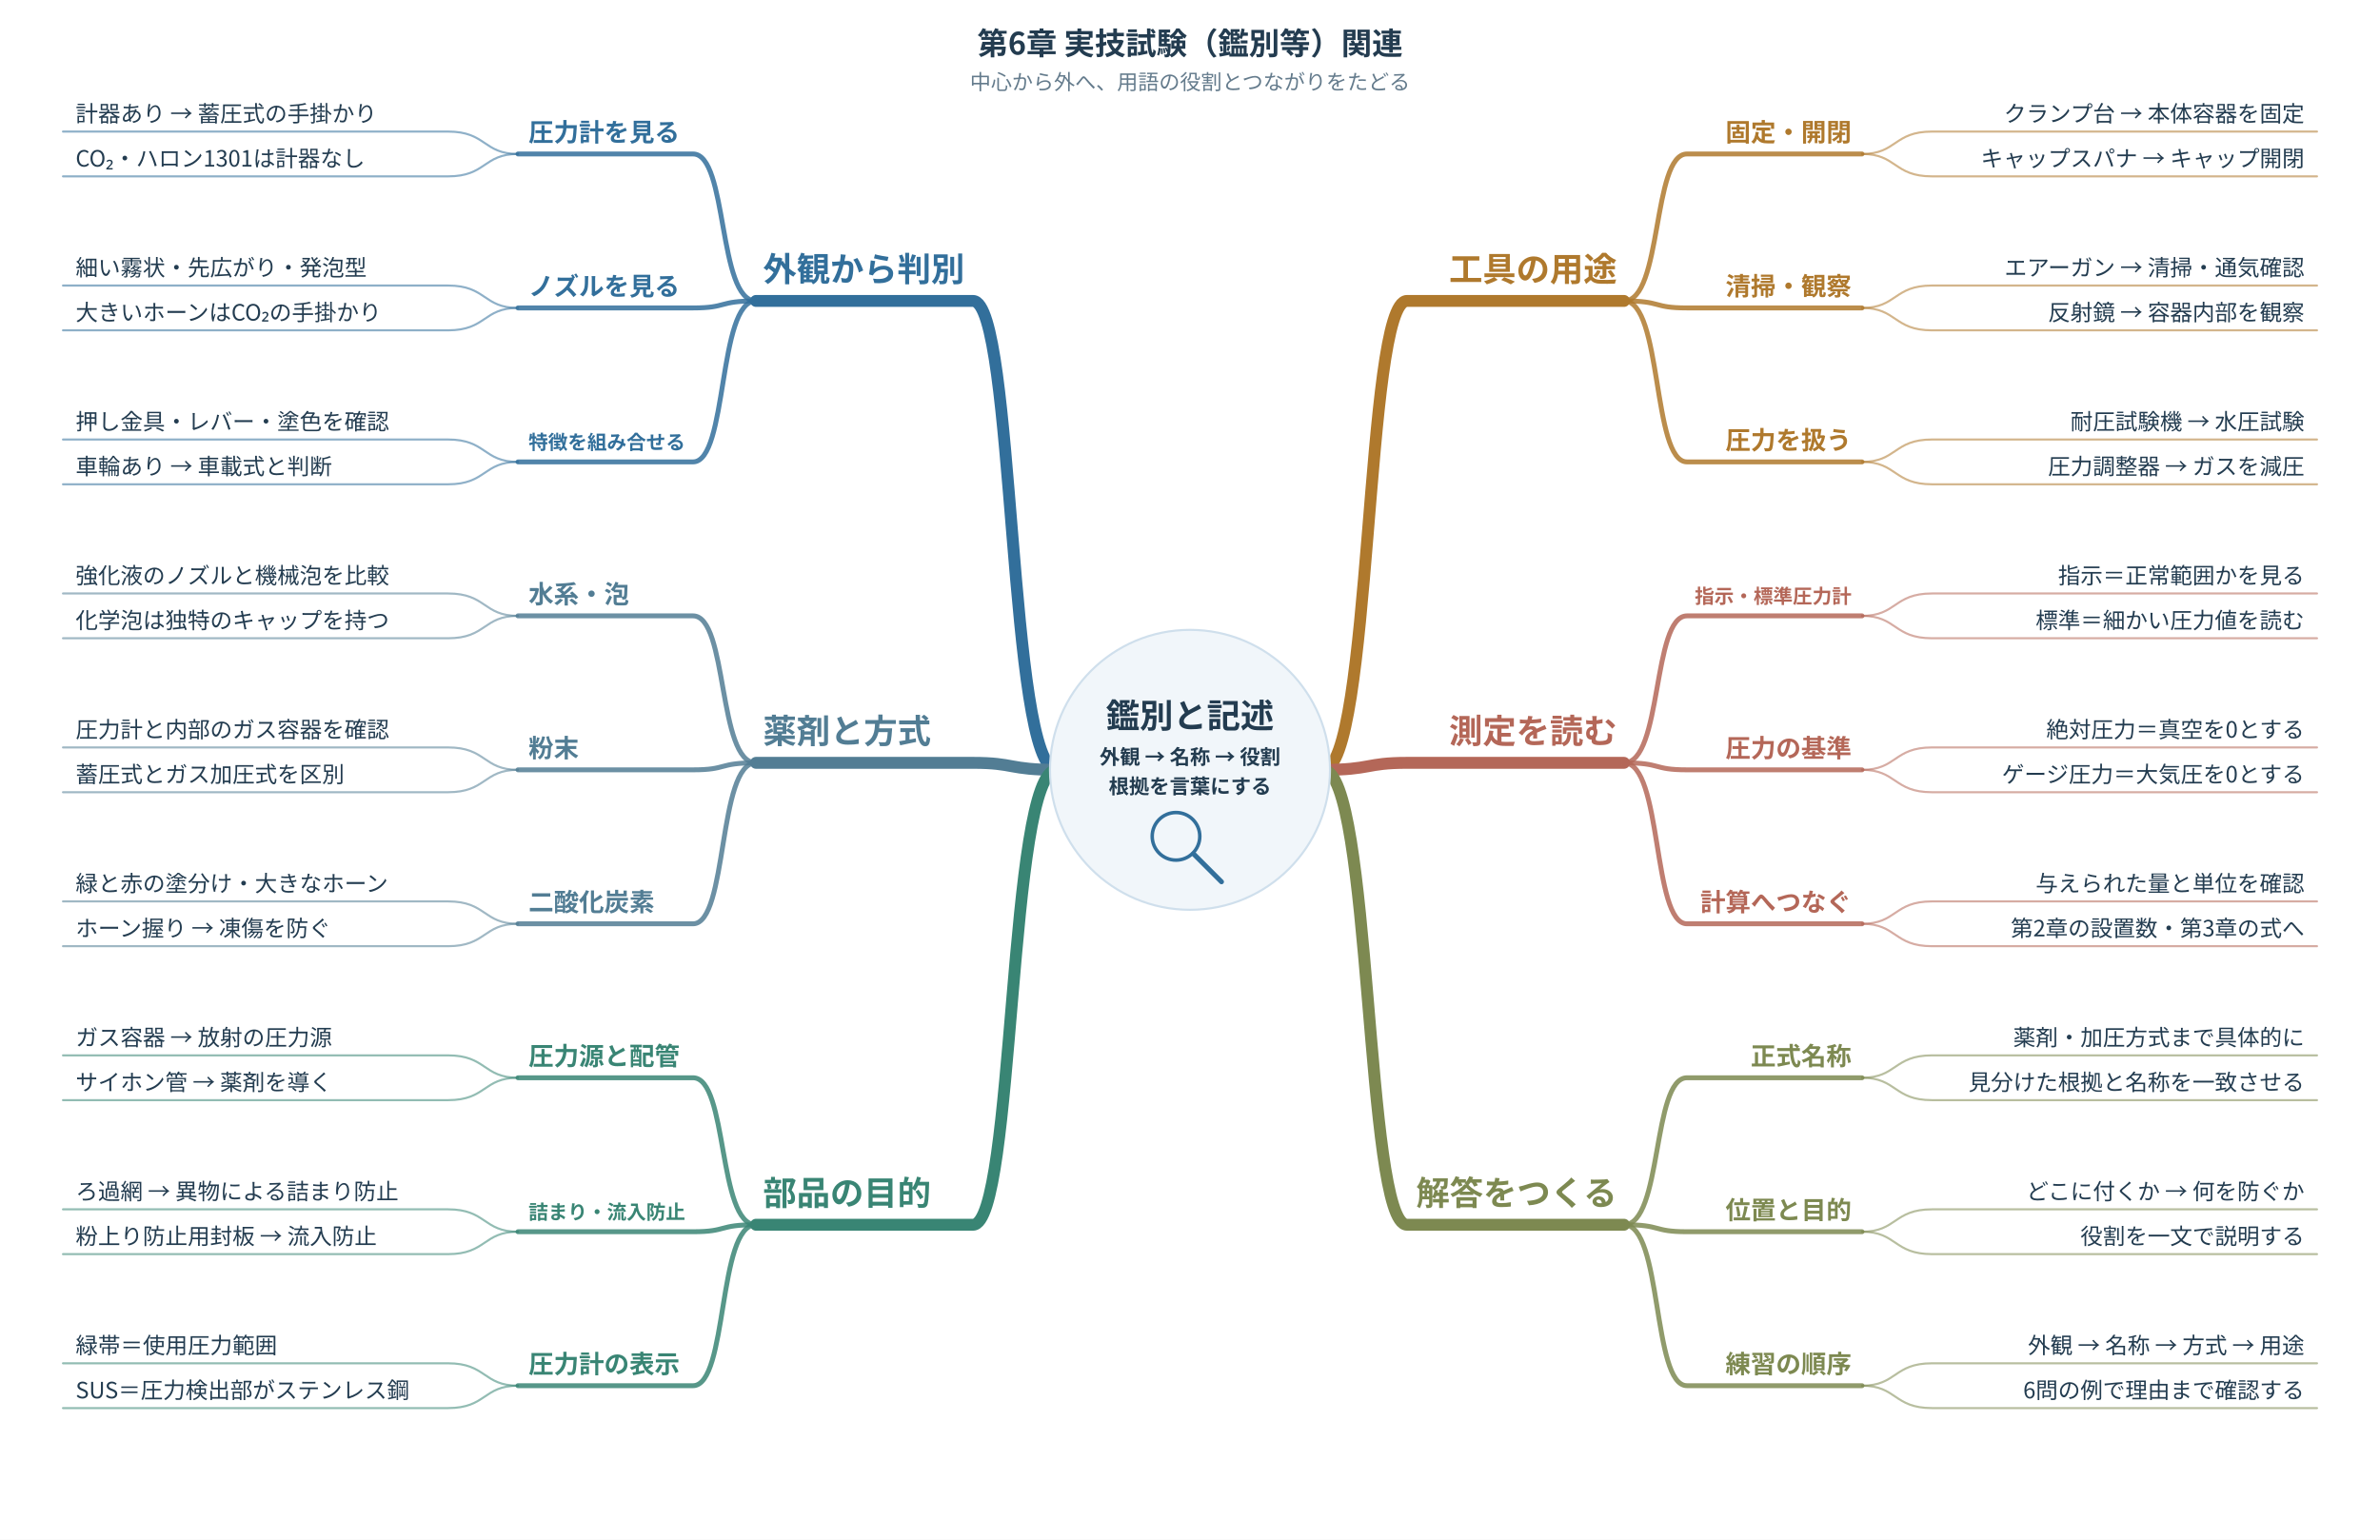
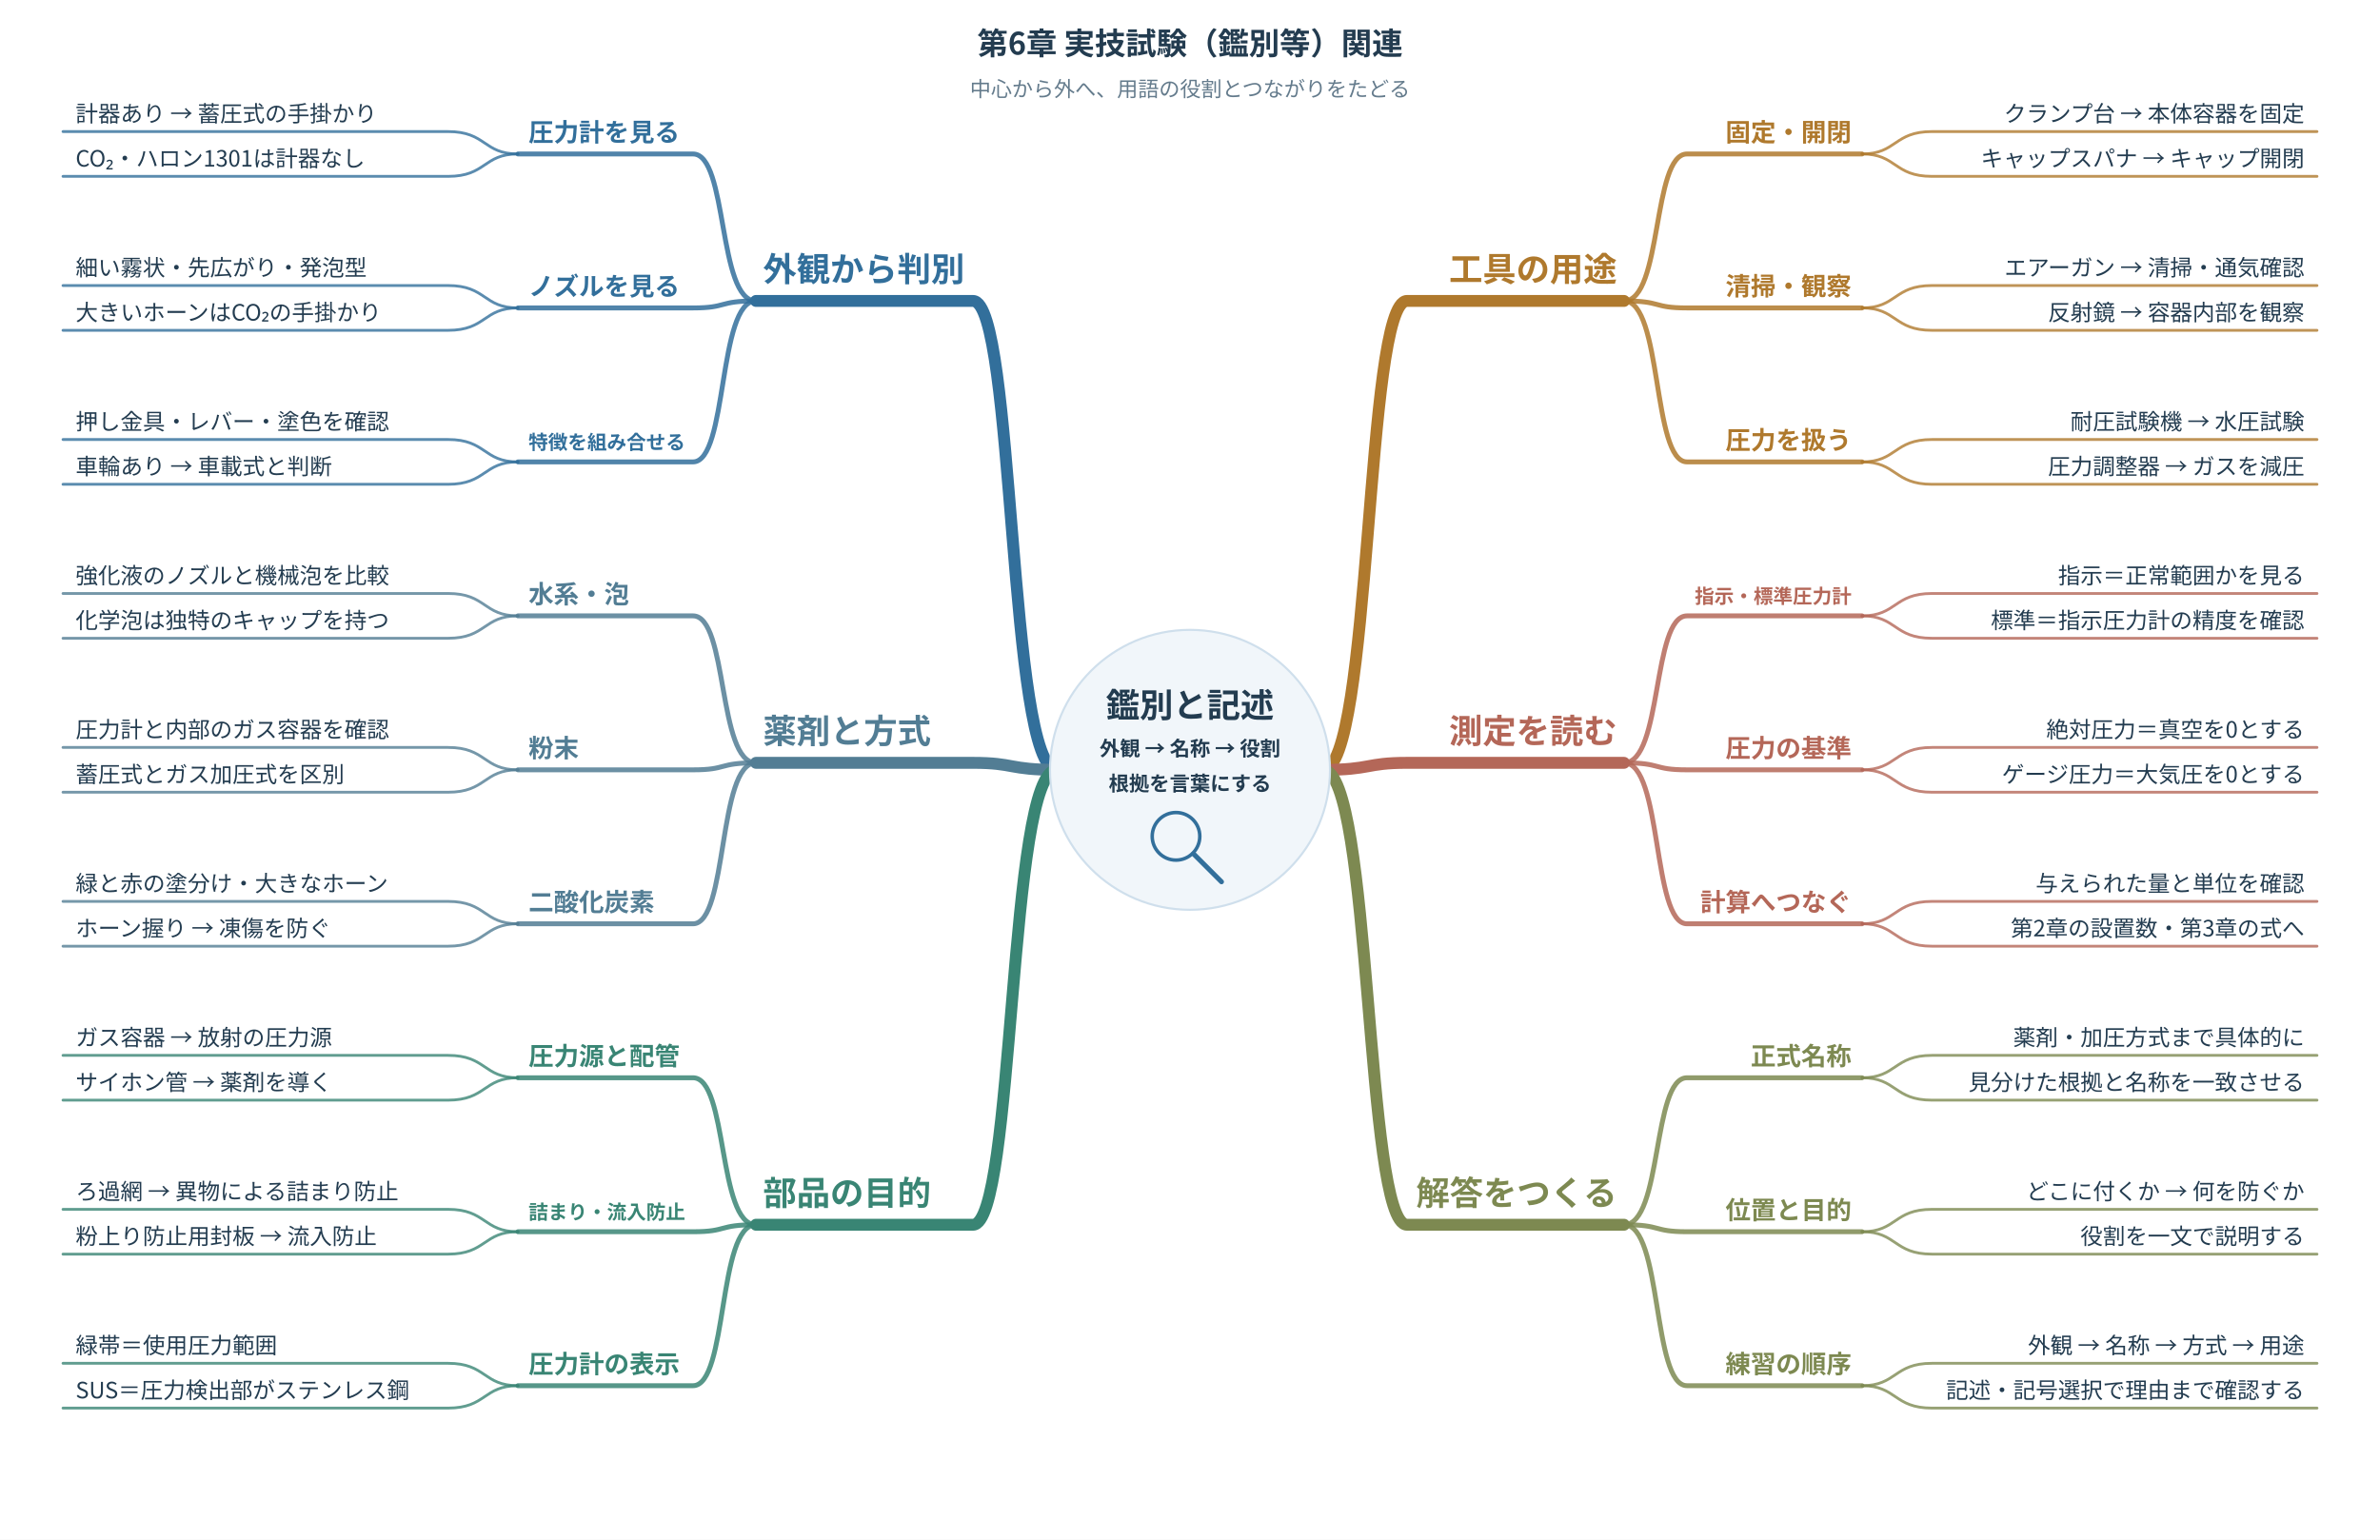
<svg xmlns="http://www.w3.org/2000/svg" width="3400" height="2200" viewBox="0 0 3400 2200" role="img" aria-labelledby="title desc">
  <rect width="3400" height="2200" fill="#FFFFFF" />
  <g font-family="Meiryo, Noto Sans CJK JP, sans-serif" fill="#233C50" stroke-linecap="round" stroke-linejoin="round">
    <text x="1700" y="78" text-anchor="middle" font-size="44" font-weight="700" fill="#233C50">第6章  実技試験（鑑別等）関連</text>
-     <text x="1700" y="128" text-anchor="middle" font-size="30" font-weight="500" fill="#647B8C">中心から外へ、用語の役割とつながりをたどる</text>
+     <text x="1700" y="138" text-anchor="middle" font-size="30" font-weight="500" fill="#647B8C">中心から外へ、用語の役割とつながりをたどる</text>
    <path d="M 1510 1100 C 1440 1100 1450 430 1390 430 L 1080 430" fill="none" stroke="#326F9B" stroke-width="17" opacity="1" />
    <text x="1090" y="402" text-anchor="start" font-size="48" font-weight="700" fill="#326F9B">外観から判別</text>
    <path d="M 1080 430 C 1025 430 1040 220 990 220 L 740 220" fill="none" stroke="#326F9B" stroke-width="7" opacity="0.85" />
    <text x="755" y="202" text-anchor="start" font-size="36" font-weight="700" fill="#326F9B">圧力計を見る</text>
-     <path d="M 740 220 C 690 220 695 188.0 640 188.0 L 90 188.0" fill="none" stroke="#326F9B" stroke-width="3" opacity="0.55" />
+     <path d="M 740 220 C 690 220 695 188.0 640 188.0 L 90 188.0" fill="none" stroke="#326F9B" stroke-width="4" opacity="0.8" />
    <text x="108" y="174.0" text-anchor="start" font-size="32" font-weight="500" fill="#233C50">計器あり → 蓄圧式の手掛かり</text>
-     <path d="M 740 220 C 690 220 695 252.0 640 252.0 L 90 252.0" fill="none" stroke="#326F9B" stroke-width="3" opacity="0.55" />
+     <path d="M 740 220 C 690 220 695 252.0 640 252.0 L 90 252.0" fill="none" stroke="#326F9B" stroke-width="4" opacity="0.8" />
    <text x="108" y="238.0" text-anchor="start" font-size="32" font-weight="500" fill="#233C50">CO₂・ハロン1301は計器なし</text>
    <path d="M 1080 430 C 1025 430 1040 440 990 440 L 740 440" fill="none" stroke="#326F9B" stroke-width="7" opacity="0.85" />
    <text x="755" y="422" text-anchor="start" font-size="36" font-weight="700" fill="#326F9B">ノズルを見る</text>
-     <path d="M 740 440 C 690 440 695 408.0 640 408.0 L 90 408.0" fill="none" stroke="#326F9B" stroke-width="3" opacity="0.55" />
+     <path d="M 740 440 C 690 440 695 408.0 640 408.0 L 90 408.0" fill="none" stroke="#326F9B" stroke-width="4" opacity="0.8" />
    <text x="108" y="394.0" text-anchor="start" font-size="32" font-weight="500" fill="#233C50">細い霧状・先広がり・発泡型</text>
-     <path d="M 740 440 C 690 440 695 472.0 640 472.0 L 90 472.0" fill="none" stroke="#326F9B" stroke-width="3" opacity="0.55" />
+     <path d="M 740 440 C 690 440 695 472.0 640 472.0 L 90 472.0" fill="none" stroke="#326F9B" stroke-width="4" opacity="0.8" />
    <text x="108" y="458.0" text-anchor="start" font-size="32" font-weight="500" fill="#233C50">大きいホーンはCO₂の手掛かり</text>
    <path d="M 1080 430 C 1025 430 1040 660 990 660 L 740 660" fill="none" stroke="#326F9B" stroke-width="7" opacity="0.85" />
    <text x="755" y="642" text-anchor="start" font-size="28" font-weight="700" fill="#326F9B">特徴を組み合せる</text>
-     <path d="M 740 660 C 690 660 695 628.0 640 628.0 L 90 628.0" fill="none" stroke="#326F9B" stroke-width="3" opacity="0.55" />
+     <path d="M 740 660 C 690 660 695 628.0 640 628.0 L 90 628.0" fill="none" stroke="#326F9B" stroke-width="4" opacity="0.8" />
    <text x="108" y="614.0" text-anchor="start" font-size="32" font-weight="500" fill="#233C50">押し金具・レバー・塗色を確認</text>
-     <path d="M 740 660 C 690 660 695 692.0 640 692.0 L 90 692.0" fill="none" stroke="#326F9B" stroke-width="3" opacity="0.55" />
+     <path d="M 740 660 C 690 660 695 692.0 640 692.0 L 90 692.0" fill="none" stroke="#326F9B" stroke-width="4" opacity="0.8" />
    <text x="108" y="678.0" text-anchor="start" font-size="32" font-weight="500" fill="#233C50">車輪あり → 車載式と判断</text>
    <path d="M 1510 1100 C 1440 1100 1450 1090 1390 1090 L 1080 1090" fill="none" stroke="#527D94" stroke-width="17" opacity="1" />
    <text x="1090" y="1062" text-anchor="start" font-size="48" font-weight="700" fill="#527D94">薬剤と方式</text>
    <path d="M 1080 1090 C 1025 1090 1040 880 990 880 L 740 880" fill="none" stroke="#527D94" stroke-width="7" opacity="0.85" />
    <text x="755" y="862" text-anchor="start" font-size="36" font-weight="700" fill="#527D94">水系・泡</text>
-     <path d="M 740 880 C 690 880 695 848.0 640 848.0 L 90 848.0" fill="none" stroke="#527D94" stroke-width="3" opacity="0.55" />
+     <path d="M 740 880 C 690 880 695 848.0 640 848.0 L 90 848.0" fill="none" stroke="#527D94" stroke-width="4" opacity="0.8" />
    <text x="108" y="834.0" text-anchor="start" font-size="32" font-weight="500" fill="#233C50">強化液のノズルと機械泡を比較</text>
-     <path d="M 740 880 C 690 880 695 912.0 640 912.0 L 90 912.0" fill="none" stroke="#527D94" stroke-width="3" opacity="0.55" />
+     <path d="M 740 880 C 690 880 695 912.0 640 912.0 L 90 912.0" fill="none" stroke="#527D94" stroke-width="4" opacity="0.8" />
    <text x="108" y="898.0" text-anchor="start" font-size="32" font-weight="500" fill="#233C50">化学泡は独特のキャップを持つ</text>
    <path d="M 1080 1090 C 1025 1090 1040 1100 990 1100 L 740 1100" fill="none" stroke="#527D94" stroke-width="7" opacity="0.85" />
    <text x="755" y="1082" text-anchor="start" font-size="36" font-weight="700" fill="#527D94">粉末</text>
-     <path d="M 740 1100 C 690 1100 695 1068.0 640 1068.0 L 90 1068.0" fill="none" stroke="#527D94" stroke-width="3" opacity="0.55" />
+     <path d="M 740 1100 C 690 1100 695 1068.0 640 1068.0 L 90 1068.0" fill="none" stroke="#527D94" stroke-width="4" opacity="0.8" />
    <text x="108" y="1054.0" text-anchor="start" font-size="32" font-weight="500" fill="#233C50">圧力計と内部のガス容器を確認</text>
-     <path d="M 740 1100 C 690 1100 695 1132.0 640 1132.0 L 90 1132.0" fill="none" stroke="#527D94" stroke-width="3" opacity="0.55" />
+     <path d="M 740 1100 C 690 1100 695 1132.0 640 1132.0 L 90 1132.0" fill="none" stroke="#527D94" stroke-width="4" opacity="0.8" />
    <text x="108" y="1118.0" text-anchor="start" font-size="32" font-weight="500" fill="#233C50">蓄圧式とガス加圧式を区別</text>
    <path d="M 1080 1090 C 1025 1090 1040 1320 990 1320 L 740 1320" fill="none" stroke="#527D94" stroke-width="7" opacity="0.85" />
    <text x="755" y="1302" text-anchor="start" font-size="36" font-weight="700" fill="#527D94">二酸化炭素</text>
-     <path d="M 740 1320 C 690 1320 695 1288.0 640 1288.0 L 90 1288.0" fill="none" stroke="#527D94" stroke-width="3" opacity="0.55" />
+     <path d="M 740 1320 C 690 1320 695 1288.0 640 1288.0 L 90 1288.0" fill="none" stroke="#527D94" stroke-width="4" opacity="0.8" />
    <text x="108" y="1274.0" text-anchor="start" font-size="32" font-weight="500" fill="#233C50">緑と赤の塗分け・大きなホーン</text>
-     <path d="M 740 1320 C 690 1320 695 1352.0 640 1352.0 L 90 1352.0" fill="none" stroke="#527D94" stroke-width="3" opacity="0.55" />
+     <path d="M 740 1320 C 690 1320 695 1352.0 640 1352.0 L 90 1352.0" fill="none" stroke="#527D94" stroke-width="4" opacity="0.8" />
    <text x="108" y="1338.0" text-anchor="start" font-size="32" font-weight="500" fill="#233C50">ホーン握り → 凍傷を防ぐ</text>
    <path d="M 1510 1100 C 1440 1100 1450 1750 1390 1750 L 1080 1750" fill="none" stroke="#398574" stroke-width="17" opacity="1" />
    <text x="1090" y="1722" text-anchor="start" font-size="48" font-weight="700" fill="#398574">部品の目的</text>
    <path d="M 1080 1750 C 1025 1750 1040 1540 990 1540 L 740 1540" fill="none" stroke="#398574" stroke-width="7" opacity="0.85" />
    <text x="755" y="1522" text-anchor="start" font-size="36" font-weight="700" fill="#398574">圧力源と配管</text>
-     <path d="M 740 1540 C 690 1540 695 1508.0 640 1508.0 L 90 1508.0" fill="none" stroke="#398574" stroke-width="3" opacity="0.55" />
+     <path d="M 740 1540 C 690 1540 695 1508.0 640 1508.0 L 90 1508.0" fill="none" stroke="#398574" stroke-width="4" opacity="0.8" />
    <text x="108" y="1494.0" text-anchor="start" font-size="32" font-weight="500" fill="#233C50">ガス容器 → 放射の圧力源</text>
-     <path d="M 740 1540 C 690 1540 695 1572.0 640 1572.0 L 90 1572.0" fill="none" stroke="#398574" stroke-width="3" opacity="0.55" />
+     <path d="M 740 1540 C 690 1540 695 1572.0 640 1572.0 L 90 1572.0" fill="none" stroke="#398574" stroke-width="4" opacity="0.8" />
    <text x="108" y="1558.0" text-anchor="start" font-size="32" font-weight="500" fill="#233C50">サイホン管 → 薬剤を導く</text>
    <path d="M 1080 1750 C 1025 1750 1040 1760 990 1760 L 740 1760" fill="none" stroke="#398574" stroke-width="7" opacity="0.85" />
    <text x="755" y="1742" text-anchor="start" font-size="28" font-weight="700" fill="#398574">詰まり・流入防止</text>
-     <path d="M 740 1760 C 690 1760 695 1728.0 640 1728.0 L 90 1728.0" fill="none" stroke="#398574" stroke-width="3" opacity="0.55" />
+     <path d="M 740 1760 C 690 1760 695 1728.0 640 1728.0 L 90 1728.0" fill="none" stroke="#398574" stroke-width="4" opacity="0.8" />
    <text x="108" y="1714.0" text-anchor="start" font-size="32" font-weight="500" fill="#233C50">ろ過網 → 異物による詰まり防止</text>
-     <path d="M 740 1760 C 690 1760 695 1792.0 640 1792.0 L 90 1792.0" fill="none" stroke="#398574" stroke-width="3" opacity="0.55" />
+     <path d="M 740 1760 C 690 1760 695 1792.0 640 1792.0 L 90 1792.0" fill="none" stroke="#398574" stroke-width="4" opacity="0.8" />
    <text x="108" y="1778.0" text-anchor="start" font-size="32" font-weight="500" fill="#233C50">粉上り防止用封板 → 流入防止</text>
    <path d="M 1080 1750 C 1025 1750 1040 1980 990 1980 L 740 1980" fill="none" stroke="#398574" stroke-width="7" opacity="0.85" />
    <text x="755" y="1962" text-anchor="start" font-size="36" font-weight="700" fill="#398574">圧力計の表示</text>
-     <path d="M 740 1980 C 690 1980 695 1948.0 640 1948.0 L 90 1948.0" fill="none" stroke="#398574" stroke-width="3" opacity="0.55" />
+     <path d="M 740 1980 C 690 1980 695 1948.0 640 1948.0 L 90 1948.0" fill="none" stroke="#398574" stroke-width="4" opacity="0.8" />
    <text x="108" y="1934.0" text-anchor="start" font-size="32" font-weight="500" fill="#233C50">緑帯＝使用圧力範囲</text>
-     <path d="M 740 1980 C 690 1980 695 2012.0 640 2012.0 L 90 2012.0" fill="none" stroke="#398574" stroke-width="3" opacity="0.55" />
+     <path d="M 740 1980 C 690 1980 695 2012.0 640 2012.0 L 90 2012.0" fill="none" stroke="#398574" stroke-width="4" opacity="0.8" />
    <text x="108" y="1998.0" text-anchor="start" font-size="32" font-weight="500" fill="#233C50">SUS＝圧力検出部がステンレス鋼</text>
    <path d="M 1890 1100 C 1960 1100 1950 430 2010 430 L 2320 430" fill="none" stroke="#AF792D" stroke-width="17" opacity="1" />
    <text x="2310" y="402" text-anchor="end" font-size="48" font-weight="700" fill="#AF792D">工具の用途</text>
    <path d="M 2320 430 C 2375 430 2360 220 2410 220 L 2660 220" fill="none" stroke="#AF792D" stroke-width="7" opacity="0.85" />
    <text x="2645" y="202" text-anchor="end" font-size="36" font-weight="700" fill="#AF792D">固定・開閉</text>
-     <path d="M 2660 220 C 2710 220 2705 188.0 2760 188.0 L 3310 188.0" fill="none" stroke="#AF792D" stroke-width="3" opacity="0.55" />
+     <path d="M 2660 220 C 2710 220 2705 188.0 2760 188.0 L 3310 188.0" fill="none" stroke="#AF792D" stroke-width="4" opacity="0.8" />
    <text x="3292" y="174.0" text-anchor="end" font-size="32" font-weight="500" fill="#233C50">クランプ台 → 本体容器を固定</text>
-     <path d="M 2660 220 C 2710 220 2705 252.0 2760 252.0 L 3310 252.0" fill="none" stroke="#AF792D" stroke-width="3" opacity="0.55" />
+     <path d="M 2660 220 C 2710 220 2705 252.0 2760 252.0 L 3310 252.0" fill="none" stroke="#AF792D" stroke-width="4" opacity="0.8" />
    <text x="3292" y="238.0" text-anchor="end" font-size="32" font-weight="500" fill="#233C50">キャップスパナ → キャップ開閉</text>
    <path d="M 2320 430 C 2375 430 2360 440 2410 440 L 2660 440" fill="none" stroke="#AF792D" stroke-width="7" opacity="0.85" />
    <text x="2645" y="422" text-anchor="end" font-size="36" font-weight="700" fill="#AF792D">清掃・観察</text>
-     <path d="M 2660 440 C 2710 440 2705 408.0 2760 408.0 L 3310 408.0" fill="none" stroke="#AF792D" stroke-width="3" opacity="0.55" />
+     <path d="M 2660 440 C 2710 440 2705 408.0 2760 408.0 L 3310 408.0" fill="none" stroke="#AF792D" stroke-width="4" opacity="0.8" />
    <text x="3292" y="394.0" text-anchor="end" font-size="32" font-weight="500" fill="#233C50">エアーガン → 清掃・通気確認</text>
-     <path d="M 2660 440 C 2710 440 2705 472.0 2760 472.0 L 3310 472.0" fill="none" stroke="#AF792D" stroke-width="3" opacity="0.55" />
+     <path d="M 2660 440 C 2710 440 2705 472.0 2760 472.0 L 3310 472.0" fill="none" stroke="#AF792D" stroke-width="4" opacity="0.8" />
    <text x="3292" y="458.0" text-anchor="end" font-size="32" font-weight="500" fill="#233C50">反射鏡 → 容器内部を観察</text>
    <path d="M 2320 430 C 2375 430 2360 660 2410 660 L 2660 660" fill="none" stroke="#AF792D" stroke-width="7" opacity="0.85" />
    <text x="2645" y="642" text-anchor="end" font-size="36" font-weight="700" fill="#AF792D">圧力を扱う</text>
-     <path d="M 2660 660 C 2710 660 2705 628.0 2760 628.0 L 3310 628.0" fill="none" stroke="#AF792D" stroke-width="3" opacity="0.55" />
+     <path d="M 2660 660 C 2710 660 2705 628.0 2760 628.0 L 3310 628.0" fill="none" stroke="#AF792D" stroke-width="4" opacity="0.8" />
    <text x="3292" y="614.0" text-anchor="end" font-size="32" font-weight="500" fill="#233C50">耐圧試験機 → 水圧試験</text>
-     <path d="M 2660 660 C 2710 660 2705 692.0 2760 692.0 L 3310 692.0" fill="none" stroke="#AF792D" stroke-width="3" opacity="0.55" />
+     <path d="M 2660 660 C 2710 660 2705 692.0 2760 692.0 L 3310 692.0" fill="none" stroke="#AF792D" stroke-width="4" opacity="0.8" />
    <text x="3292" y="678.0" text-anchor="end" font-size="32" font-weight="500" fill="#233C50">圧力調整器 → ガスを減圧</text>
    <path d="M 1890 1100 C 1960 1100 1950 1090 2010 1090 L 2320 1090" fill="none" stroke="#B46758" stroke-width="17" opacity="1" />
    <text x="2310" y="1062" text-anchor="end" font-size="48" font-weight="700" fill="#B46758">測定を読む</text>
    <path d="M 2320 1090 C 2375 1090 2360 880 2410 880 L 2660 880" fill="none" stroke="#B46758" stroke-width="7" opacity="0.85" />
    <text x="2645" y="862" text-anchor="end" font-size="28" font-weight="700" fill="#B46758">指示・標準圧力計</text>
-     <path d="M 2660 880 C 2710 880 2705 848.0 2760 848.0 L 3310 848.0" fill="none" stroke="#B46758" stroke-width="3" opacity="0.55" />
+     <path d="M 2660 880 C 2710 880 2705 848.0 2760 848.0 L 3310 848.0" fill="none" stroke="#B46758" stroke-width="4" opacity="0.8" />
    <text x="3292" y="834.0" text-anchor="end" font-size="32" font-weight="500" fill="#233C50">指示＝正常範囲かを見る</text>
-     <path d="M 2660 880 C 2710 880 2705 912.0 2760 912.0 L 3310 912.0" fill="none" stroke="#B46758" stroke-width="3" opacity="0.55" />
-     <text x="3292" y="898.0" text-anchor="end" font-size="32" font-weight="500" fill="#233C50">標準＝細かい圧力値を読む</text>
+     <path d="M 2660 880 C 2710 880 2705 912.0 2760 912.0 L 3310 912.0" fill="none" stroke="#B46758" stroke-width="4" opacity="0.8" />
+     <text x="3292" y="898.0" text-anchor="end" font-size="32" font-weight="500" fill="#233C50">標準＝指示圧力計の精度を確認</text>
    <path d="M 2320 1090 C 2375 1090 2360 1100 2410 1100 L 2660 1100" fill="none" stroke="#B46758" stroke-width="7" opacity="0.85" />
    <text x="2645" y="1082" text-anchor="end" font-size="36" font-weight="700" fill="#B46758">圧力の基準</text>
-     <path d="M 2660 1100 C 2710 1100 2705 1068.0 2760 1068.0 L 3310 1068.0" fill="none" stroke="#B46758" stroke-width="3" opacity="0.55" />
+     <path d="M 2660 1100 C 2710 1100 2705 1068.0 2760 1068.0 L 3310 1068.0" fill="none" stroke="#B46758" stroke-width="4" opacity="0.8" />
    <text x="3292" y="1054.0" text-anchor="end" font-size="32" font-weight="500" fill="#233C50">絶対圧力＝真空を0とする</text>
-     <path d="M 2660 1100 C 2710 1100 2705 1132.0 2760 1132.0 L 3310 1132.0" fill="none" stroke="#B46758" stroke-width="3" opacity="0.55" />
+     <path d="M 2660 1100 C 2710 1100 2705 1132.0 2760 1132.0 L 3310 1132.0" fill="none" stroke="#B46758" stroke-width="4" opacity="0.8" />
    <text x="3292" y="1118.0" text-anchor="end" font-size="32" font-weight="500" fill="#233C50">ゲージ圧力＝大気圧を0とする</text>
    <path d="M 2320 1090 C 2375 1090 2360 1320 2410 1320 L 2660 1320" fill="none" stroke="#B46758" stroke-width="7" opacity="0.85" />
    <text x="2645" y="1302" text-anchor="end" font-size="36" font-weight="700" fill="#B46758">計算へつなぐ</text>
-     <path d="M 2660 1320 C 2710 1320 2705 1288.0 2760 1288.0 L 3310 1288.0" fill="none" stroke="#B46758" stroke-width="3" opacity="0.55" />
+     <path d="M 2660 1320 C 2710 1320 2705 1288.0 2760 1288.0 L 3310 1288.0" fill="none" stroke="#B46758" stroke-width="4" opacity="0.8" />
    <text x="3292" y="1274.0" text-anchor="end" font-size="32" font-weight="500" fill="#233C50">与えられた量と単位を確認</text>
-     <path d="M 2660 1320 C 2710 1320 2705 1352.0 2760 1352.0 L 3310 1352.0" fill="none" stroke="#B46758" stroke-width="3" opacity="0.55" />
+     <path d="M 2660 1320 C 2710 1320 2705 1352.0 2760 1352.0 L 3310 1352.0" fill="none" stroke="#B46758" stroke-width="4" opacity="0.8" />
    <text x="3292" y="1338.0" text-anchor="end" font-size="32" font-weight="500" fill="#233C50">第2章の設置数・第3章の式へ</text>
    <path d="M 1890 1100 C 1960 1100 1950 1750 2010 1750 L 2320 1750" fill="none" stroke="#7D8951" stroke-width="17" opacity="1" />
    <text x="2310" y="1722" text-anchor="end" font-size="48" font-weight="700" fill="#7D8951">解答をつくる</text>
    <path d="M 2320 1750 C 2375 1750 2360 1540 2410 1540 L 2660 1540" fill="none" stroke="#7D8951" stroke-width="7" opacity="0.85" />
    <text x="2645" y="1522" text-anchor="end" font-size="36" font-weight="700" fill="#7D8951">正式名称</text>
-     <path d="M 2660 1540 C 2710 1540 2705 1508.0 2760 1508.0 L 3310 1508.0" fill="none" stroke="#7D8951" stroke-width="3" opacity="0.55" />
+     <path d="M 2660 1540 C 2710 1540 2705 1508.0 2760 1508.0 L 3310 1508.0" fill="none" stroke="#7D8951" stroke-width="4" opacity="0.8" />
    <text x="3292" y="1494.0" text-anchor="end" font-size="32" font-weight="500" fill="#233C50">薬剤・加圧方式まで具体的に</text>
-     <path d="M 2660 1540 C 2710 1540 2705 1572.0 2760 1572.0 L 3310 1572.0" fill="none" stroke="#7D8951" stroke-width="3" opacity="0.55" />
+     <path d="M 2660 1540 C 2710 1540 2705 1572.0 2760 1572.0 L 3310 1572.0" fill="none" stroke="#7D8951" stroke-width="4" opacity="0.8" />
    <text x="3292" y="1558.0" text-anchor="end" font-size="32" font-weight="500" fill="#233C50">見分けた根拠と名称を一致させる</text>
    <path d="M 2320 1750 C 2375 1750 2360 1760 2410 1760 L 2660 1760" fill="none" stroke="#7D8951" stroke-width="7" opacity="0.85" />
    <text x="2645" y="1742" text-anchor="end" font-size="36" font-weight="700" fill="#7D8951">位置と目的</text>
-     <path d="M 2660 1760 C 2710 1760 2705 1728.0 2760 1728.0 L 3310 1728.0" fill="none" stroke="#7D8951" stroke-width="3" opacity="0.55" />
+     <path d="M 2660 1760 C 2710 1760 2705 1728.0 2760 1728.0 L 3310 1728.0" fill="none" stroke="#7D8951" stroke-width="4" opacity="0.8" />
    <text x="3292" y="1714.0" text-anchor="end" font-size="32" font-weight="500" fill="#233C50">どこに付くか → 何を防ぐか</text>
-     <path d="M 2660 1760 C 2710 1760 2705 1792.0 2760 1792.0 L 3310 1792.0" fill="none" stroke="#7D8951" stroke-width="3" opacity="0.55" />
+     <path d="M 2660 1760 C 2710 1760 2705 1792.0 2760 1792.0 L 3310 1792.0" fill="none" stroke="#7D8951" stroke-width="4" opacity="0.8" />
    <text x="3292" y="1778.0" text-anchor="end" font-size="32" font-weight="500" fill="#233C50">役割を一文で説明する</text>
    <path d="M 2320 1750 C 2375 1750 2360 1980 2410 1980 L 2660 1980" fill="none" stroke="#7D8951" stroke-width="7" opacity="0.85" />
    <text x="2645" y="1962" text-anchor="end" font-size="36" font-weight="700" fill="#7D8951">練習の順序</text>
-     <path d="M 2660 1980 C 2710 1980 2705 1948.0 2760 1948.0 L 3310 1948.0" fill="none" stroke="#7D8951" stroke-width="3" opacity="0.55" />
+     <path d="M 2660 1980 C 2710 1980 2705 1948.0 2760 1948.0 L 3310 1948.0" fill="none" stroke="#7D8951" stroke-width="4" opacity="0.8" />
    <text x="3292" y="1934.0" text-anchor="end" font-size="32" font-weight="500" fill="#233C50">外観 → 名称 → 方式 → 用途</text>
-     <path d="M 2660 1980 C 2710 1980 2705 2012.0 2760 2012.0 L 3310 2012.0" fill="none" stroke="#7D8951" stroke-width="3" opacity="0.55" />
-     <text x="3292" y="1998.0" text-anchor="end" font-size="32" font-weight="500" fill="#233C50">6問の例で理由まで確認する</text>
+     <path d="M 2660 1980 C 2710 1980 2705 2012.0 2760 2012.0 L 3310 2012.0" fill="none" stroke="#7D8951" stroke-width="4" opacity="0.8" />
+     <text x="3292" y="1998.0" text-anchor="end" font-size="32" font-weight="500" fill="#233C50">記述・記号選択で理由まで確認する</text>
    <circle cx="1700" cy="1100" r="200" fill="#F1F6FA" stroke="#CFDFEC" stroke-width="3" />
-     <text x="1700" y="1040" text-anchor="middle" font-size="48" font-weight="700" fill="#233C50">鑑別と記述</text>
-     <text x="1700" y="1092" text-anchor="middle" font-size="29" font-weight="600" fill="#233C50">外観 → 名称 → 役割</text>
-     <text x="1700" y="1134" text-anchor="middle" font-size="29" font-weight="600" fill="#233C50">根拠を言葉にする</text>
+     <text x="1700" y="1025" text-anchor="middle" font-size="48" font-weight="700" fill="#233C50">鑑別と記述</text>
+     <text x="1700" y="1080" text-anchor="middle" font-size="29" font-weight="600" fill="#233C50">外観 → 名称 → 役割</text>
+     <text x="1700" y="1130" text-anchor="middle" font-size="29" font-weight="600" fill="#233C50">根拠を言葉にする</text>
    <circle cx="1680" cy="1195" r="34" fill="none" stroke="#326F9B" stroke-width="5" />
    <path d="M 1705 1220 L 1745 1260" fill="none" stroke="#326F9B" stroke-width="7" opacity="1" />
  </g>
</svg>
